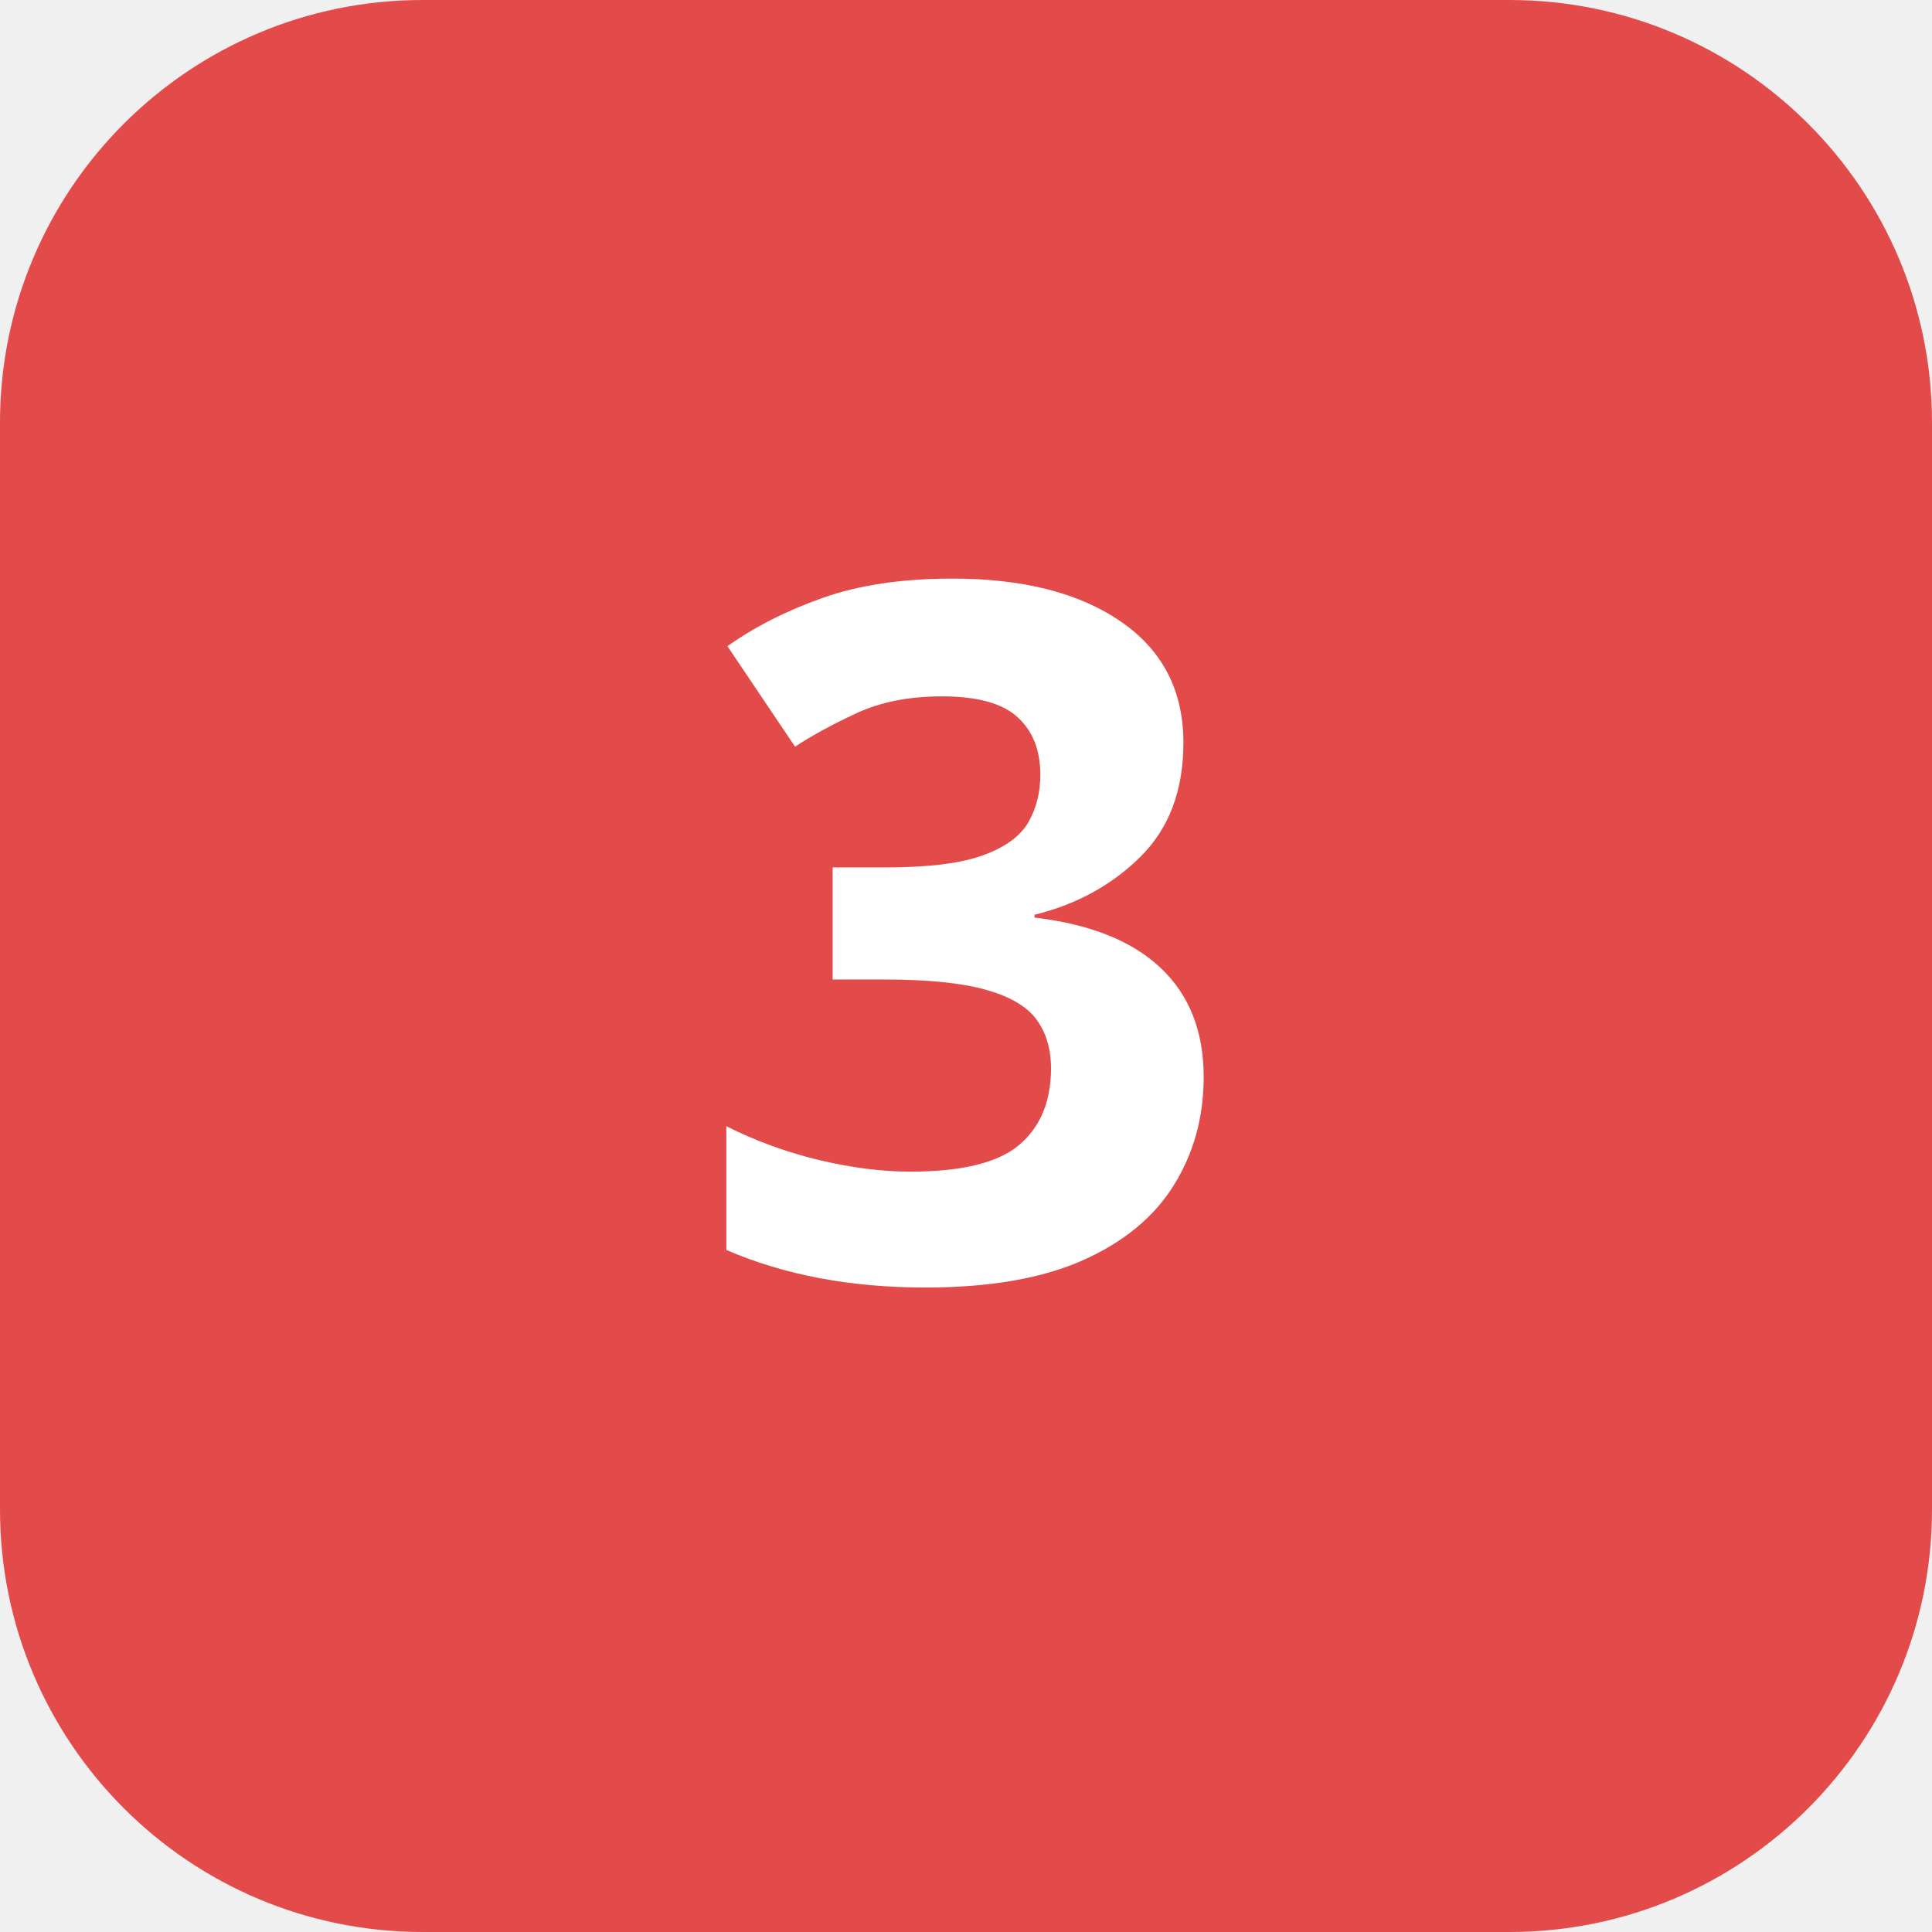
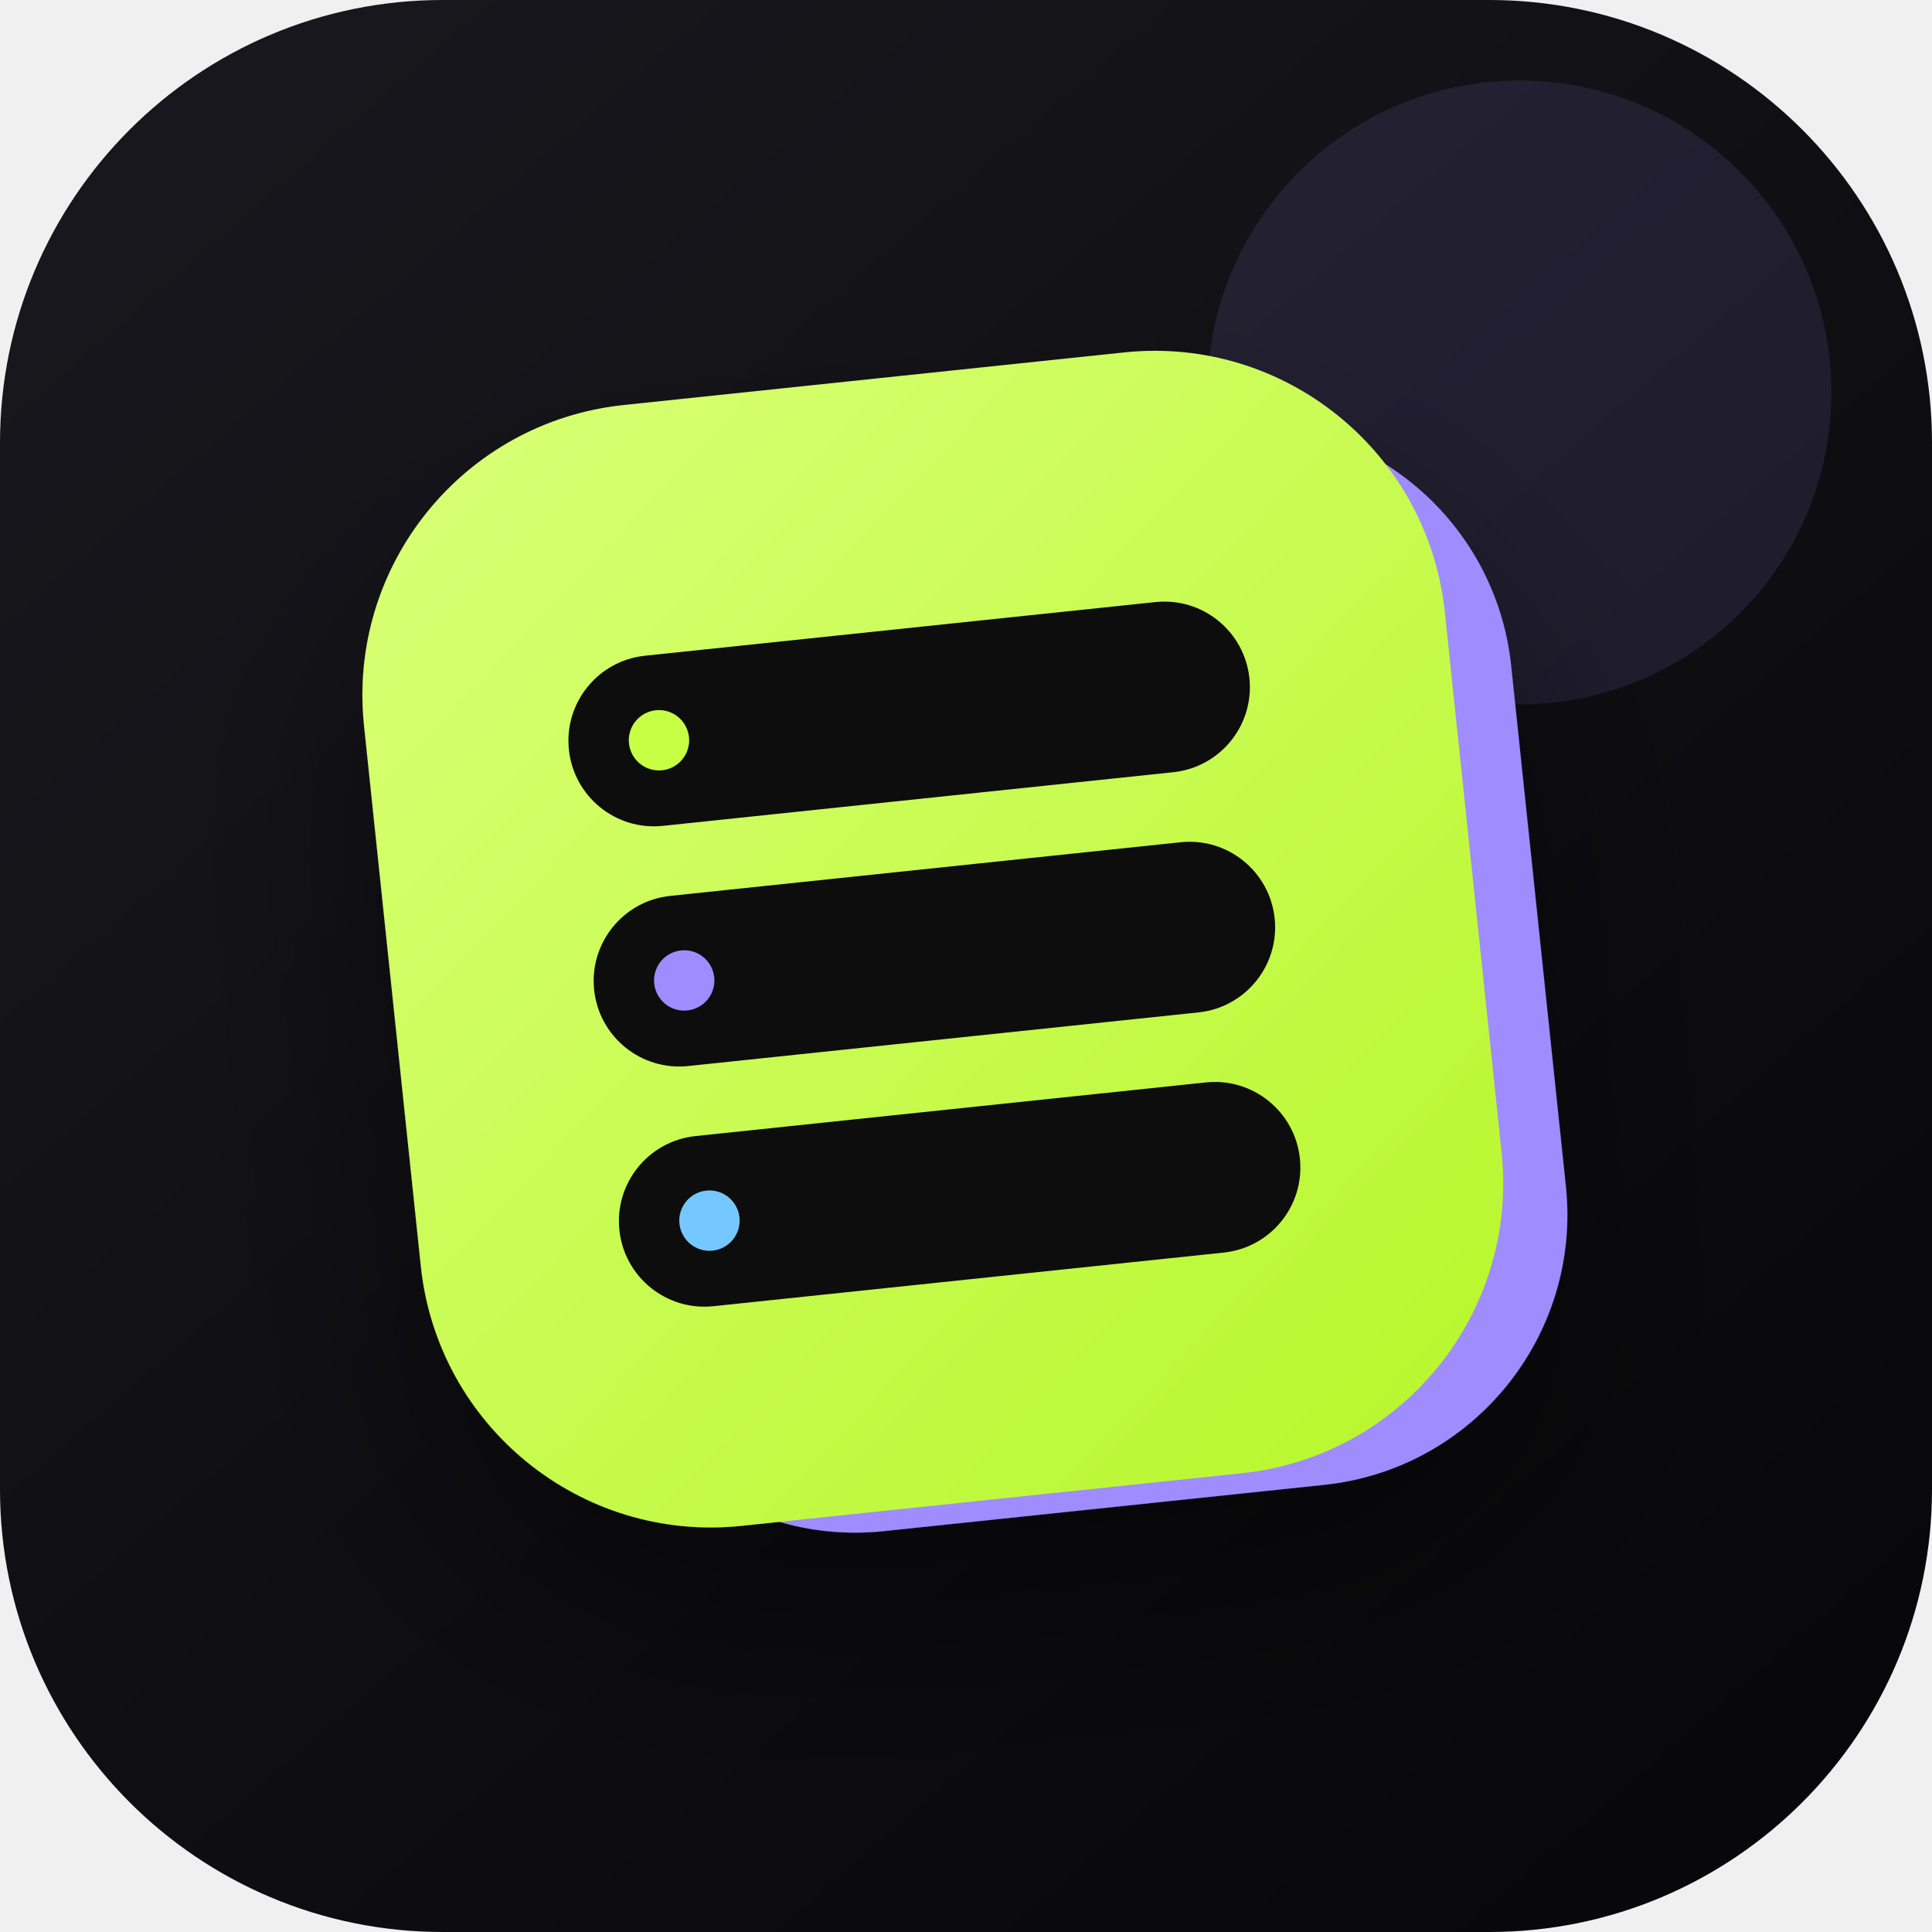
- <svg xmlns="http://www.w3.org/2000/svg" viewBox="0 0 192 192">
-   <rect fill="#E24B4A" width="192" height="192" rx="42" />
-   <text x="96" y="127" font-size="96" font-weight="bold" text-anchor="middle" fill="white" font-family="system-ui, sans-serif">3</text>
+ <svg xmlns="http://www.w3.org/2000/svg" viewBox="0 0 192 192" role="img" aria-labelledby="title desc">
+   <defs>
+     <linearGradient id="bg" x1="24" y1="12" x2="170" y2="180" gradientUnits="userSpaceOnUse">
+       <stop stop-color="#17171D" />
+       <stop offset="1" stop-color="#08080A" />
+     </linearGradient>
+     <linearGradient id="card" x1="50" y1="43" x2="140" y2="148" gradientUnits="userSpaceOnUse">
+       <stop stop-color="#D7FF72" />
+       <stop offset="1" stop-color="#B8F72D" />
+     </linearGradient>
+     <filter id="shadow" x="20" y="20" width="160" height="160" filterUnits="userSpaceOnUse">
+       <feDropShadow dx="0" dy="12" stdDeviation="10" flood-color="#000000" flood-opacity="0.42" />
+     </filter>
+   </defs>
+   <rect width="192" height="192" rx="44" fill="url(#bg)" />
+   <circle cx="151" cy="39" r="31" fill="#9F8CFF" opacity="0.12" />
+   <g filter="url(#shadow)" transform="rotate(-6 96 96)">
+     <rect x="55" y="45" width="98" height="106" rx="27" fill="#9F8CFF" />
+     <rect x="39" y="37" width="108" height="112" rx="29" fill="url(#card)" />
+     <rect x="59" y="62" width="68" height="17" rx="8.5" fill="#0A0A0C" />
+     <rect x="59" y="86" width="68" height="17" rx="8.5" fill="#0A0A0C" />
+     <rect x="59" y="110" width="68" height="17" rx="8.5" fill="#0A0A0C" />
+     <circle cx="68" cy="70.5" r="3" fill="#C7FF45" />
+     <circle cx="68" cy="94.5" r="3" fill="#9F8CFF" />
+     <circle cx="68" cy="118.5" r="3" fill="#74C8FF" />
+   </g>
</svg>
